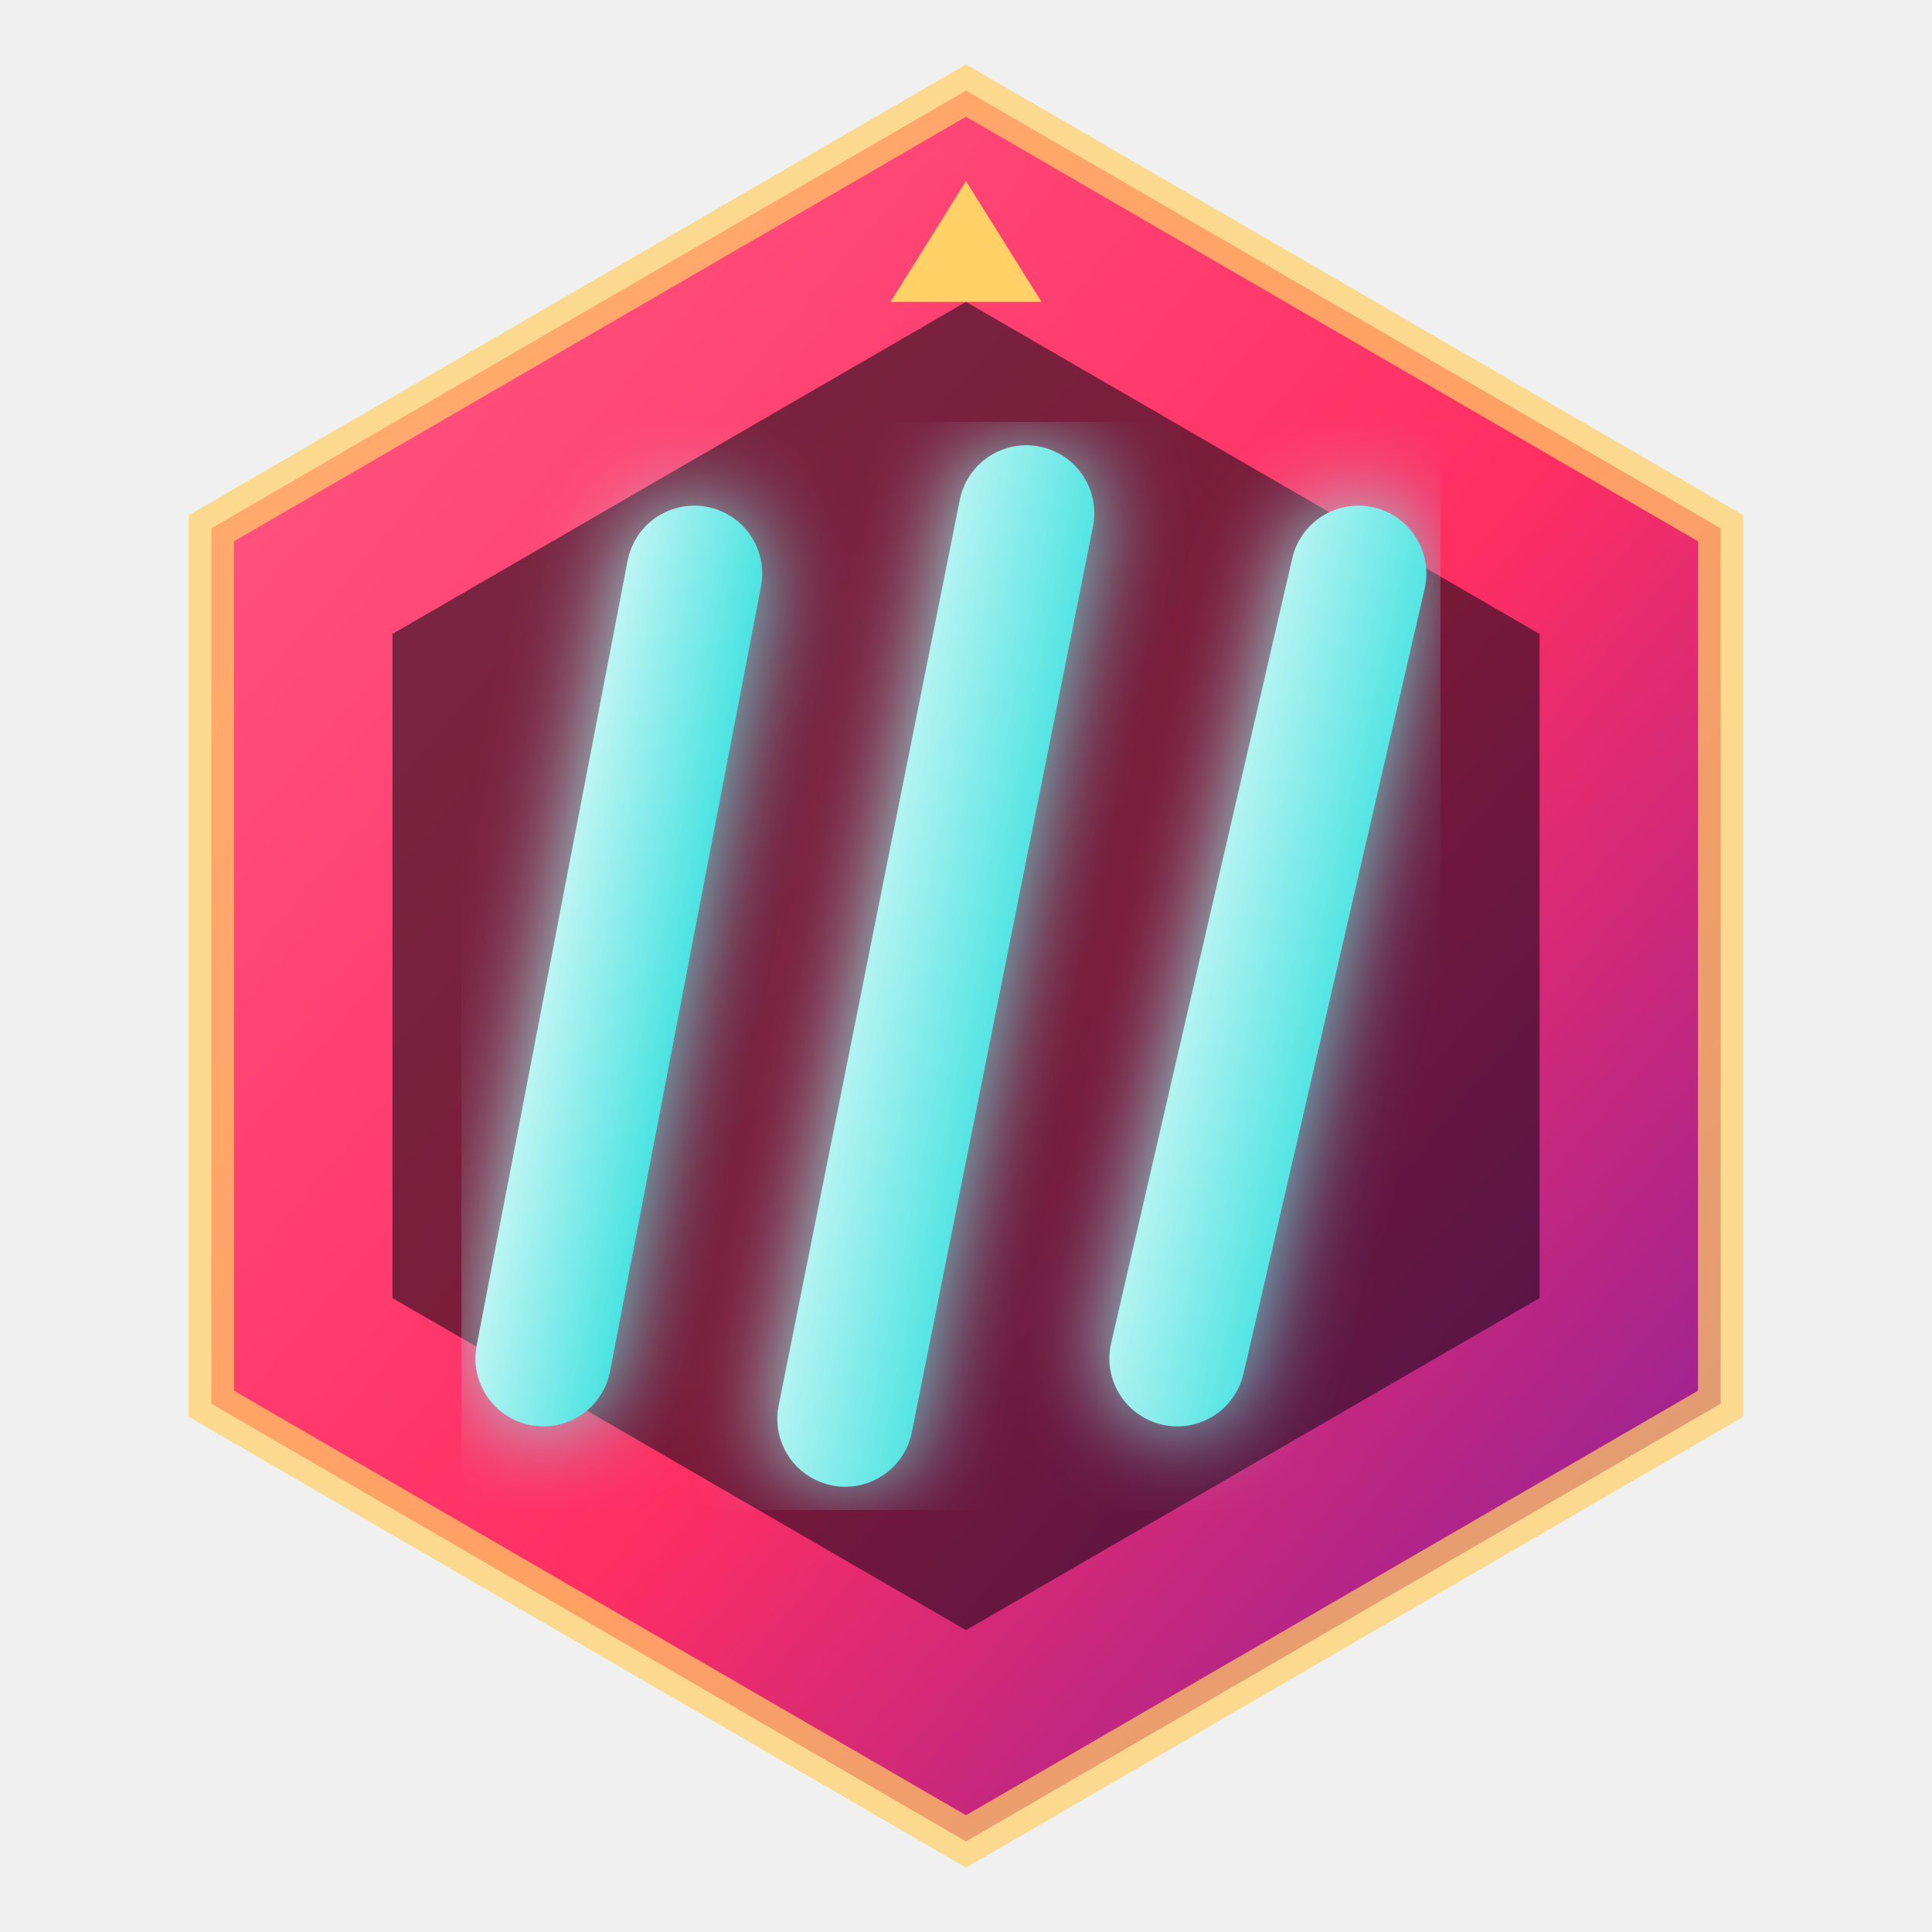
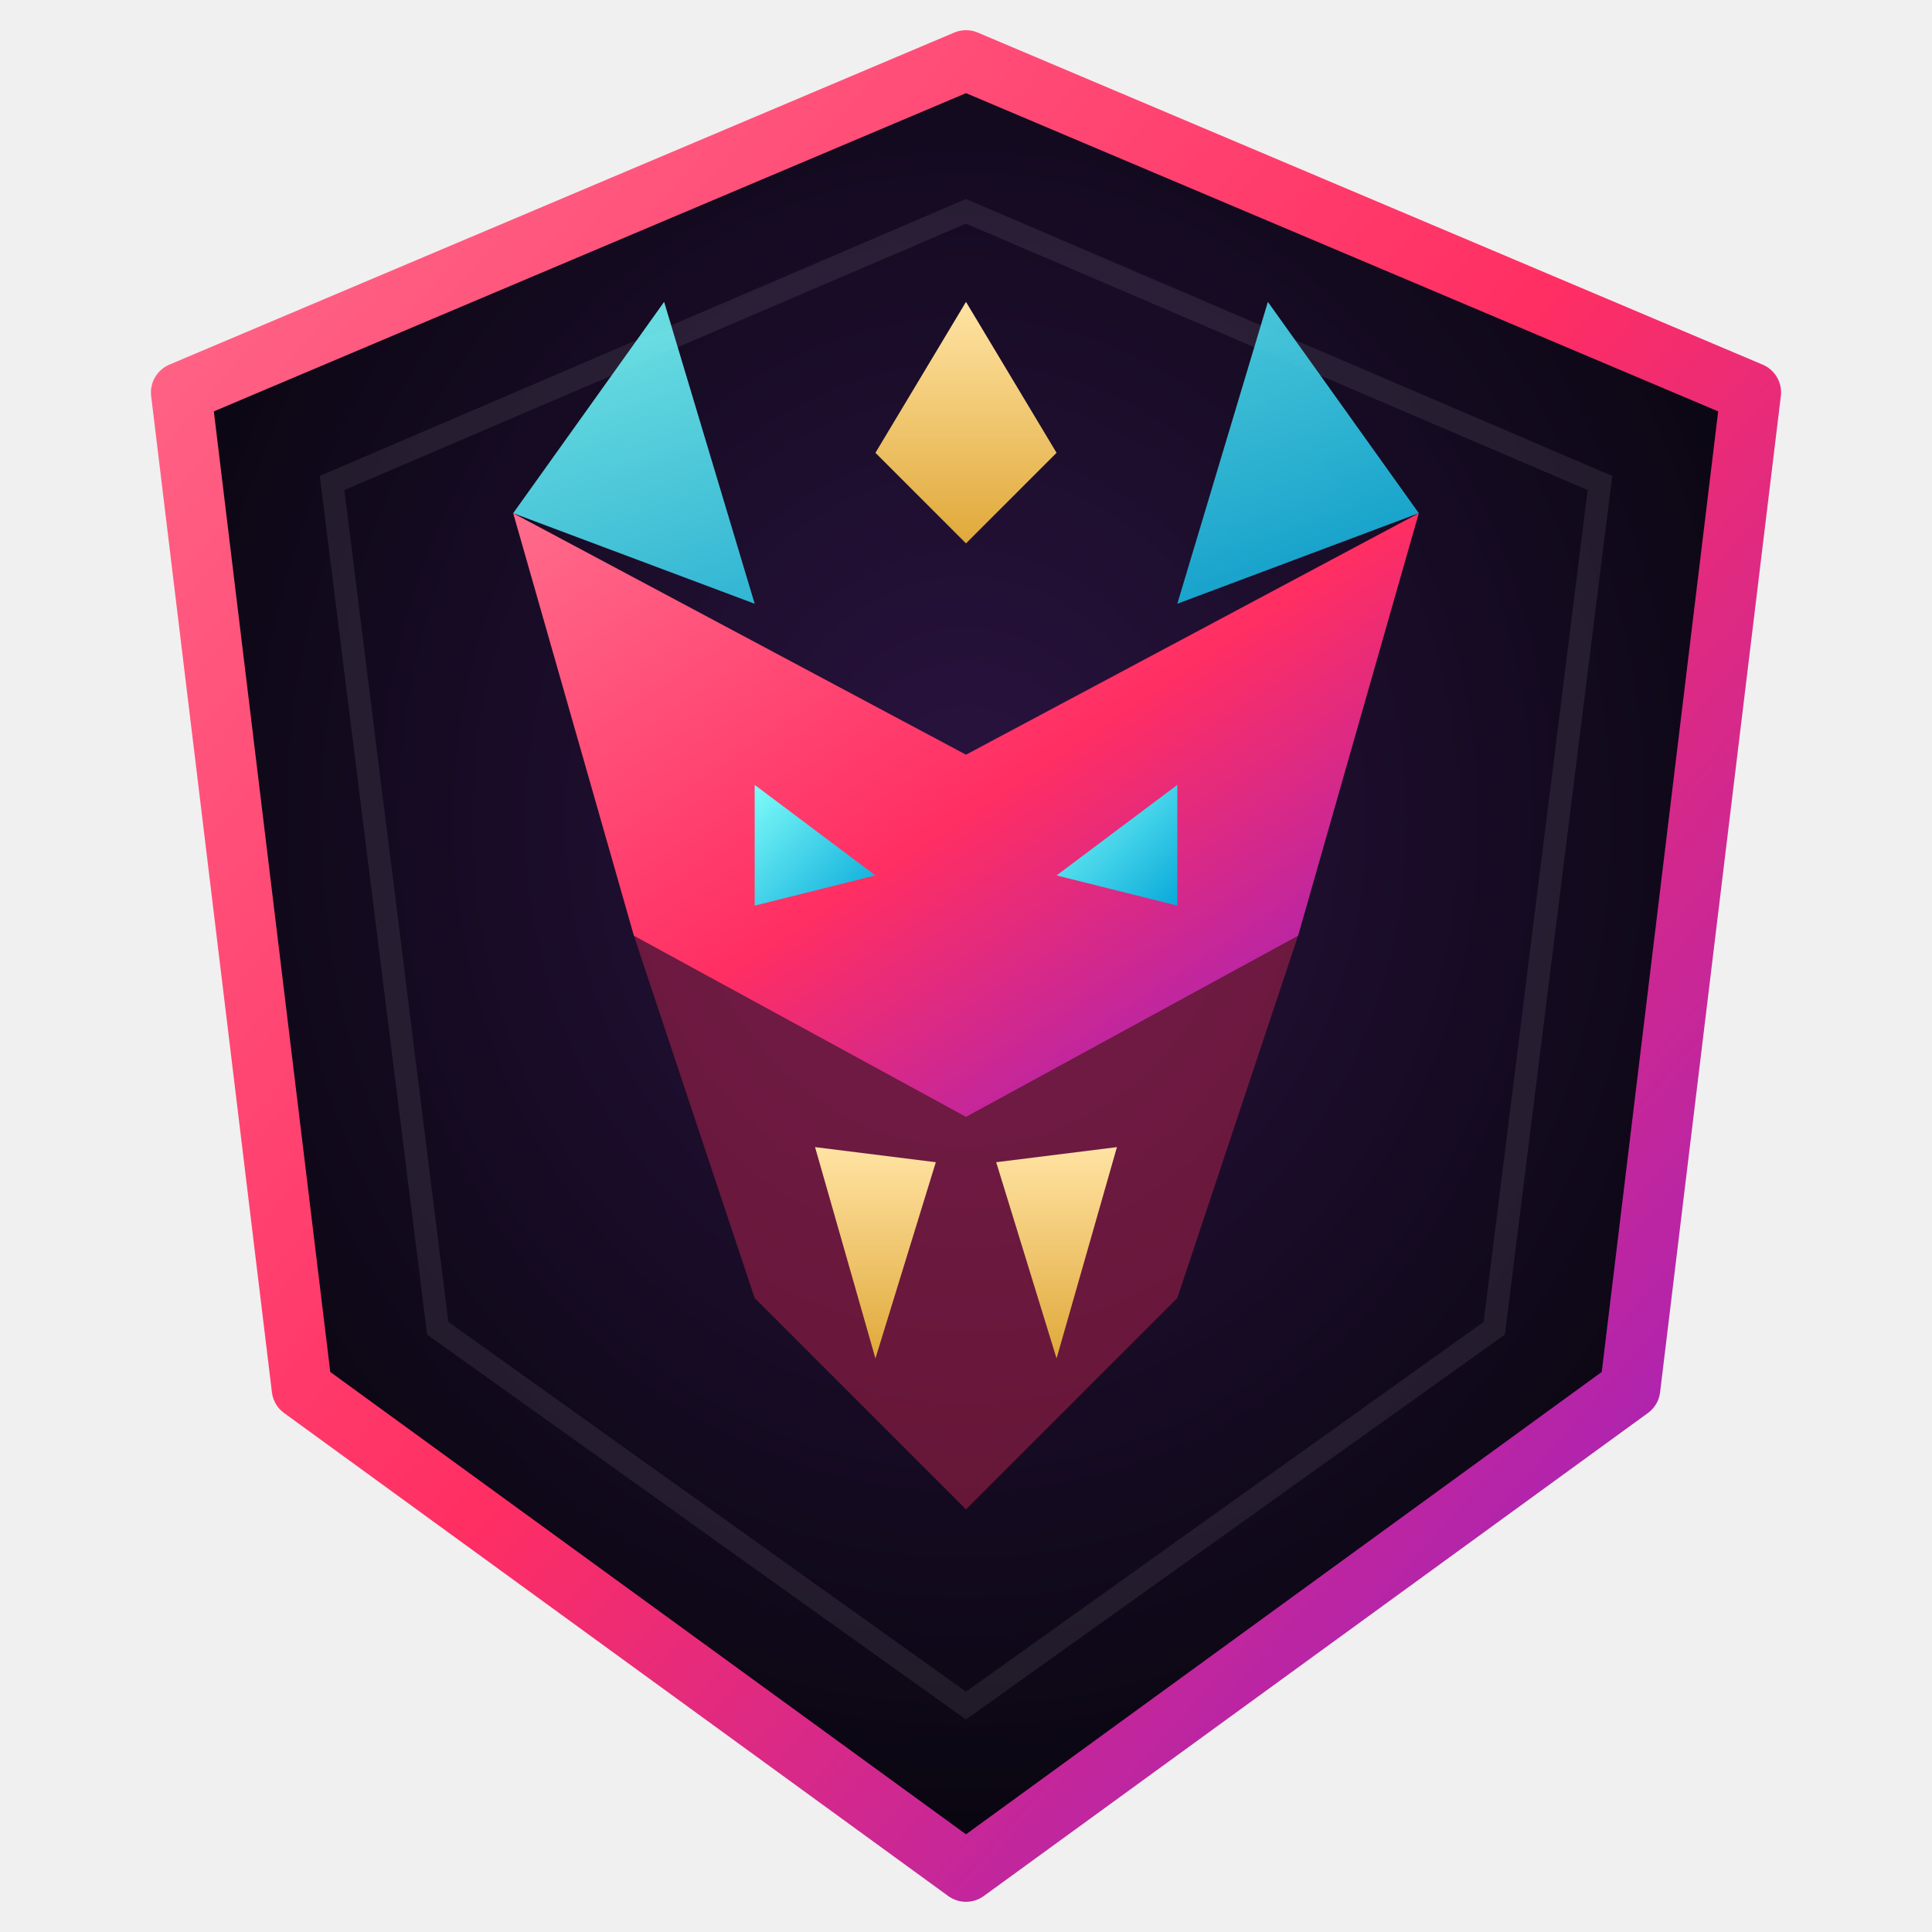
<svg xmlns="http://www.w3.org/2000/svg" viewBox="0 0 128 128" role="img" aria-label="SABI-REX">
  <defs>
-     <linearGradient id="rxg" x1="0" y1="0" x2="1" y2="1">
-       <stop offset="0" stop-color="#ff5a85" />
-       <stop offset=".55" stop-color="#ff2e63" />
-       <stop offset="1" stop-color="#7b1fa2" />
+     <linearGradient id="rxA" x1="0" y1="0" x2="1" y2="1">
+       <stop offset="0" stop-color="#ff6b8b" />
+       <stop offset=".5" stop-color="#ff2e63" />
+       <stop offset="1" stop-color="#8a1fd1" />
    </linearGradient>
-     <linearGradient id="rxc" x1="0" y1="0" x2="1" y2="1">
-       <stop offset="0" stop-color="#ffffff" />
-       <stop offset="1" stop-color="#08d9d6" />
+     <linearGradient id="rxB" x1="0" y1="0" x2="1" y2="1">
+       <stop offset="0" stop-color="#7ffcf9" />
+       <stop offset="1" stop-color="#08a9d9" />
    </linearGradient>
-     <filter id="rxs">
-       <feGaussianBlur stdDeviation="3" result="b" />
-       <feMerge>
-         <feMergeNode in="b" />
-         <feMergeNode in="SourceGraphic" />
-       </feMerge>
-     </filter>
+     <linearGradient id="rxG" x1="0" y1="0" x2="0" y2="1">
+       <stop offset="0" stop-color="#ffe3a3" />
+       <stop offset="1" stop-color="#e0a93a" />
+     </linearGradient>
+     <radialGradient id="rxH" cx=".5" cy=".42" r=".6">
+       <stop offset="0" stop-color="#2a1340" />
+       <stop offset="1" stop-color="#07050d" />
+     </radialGradient>
  </defs>
-   <path d="M64 6 114 35v58L64 122 14 93V35Z" fill="url(#rxg)" />
-   <path d="M64 6 114 35v58L64 122 14 93V35Z" fill="none" stroke="#ffd166" stroke-opacity=".7" stroke-width="3" />
-   <path d="M64 20 102 42v44L64 108 26 86V42Z" fill="#0b0914" fill-opacity=".55" />
-   <g filter="url(#rxs)" stroke="url(#rxc)" stroke-width="9" stroke-linecap="round">
-     <path d="M46 38 36 90" />
-     <path d="M68 34 56 94" />
-     <path d="M90 38 78 90" />
-   </g>
-   <path d="M64 12l5 8h-10z" fill="#ffd166" />
+   <path d="M64 4 116 26 108 92 64 124 20 92 12 26Z" fill="url(#rxH)" />
+   <path d="M64 4 116 26 108 92 64 124 20 92 12 26Z" fill="none" stroke="url(#rxA)" stroke-width="4" stroke-linejoin="round" />
+   <path d="M64 14 106 32 99 88 64 113 29 88 22 32Z" fill="none" stroke="#ffffff" stroke-opacity=".08" stroke-width="1.5" />
+   <path d="M34 34 64 50 94 34 86 62 64 74 42 62Z" fill="url(#rxA)" />
+   <path d="M42 62 64 74 86 62 78 86 64 100 50 86Z" fill="#ff2e63" fill-opacity=".35" />
+   <path d="M50 52 58 58 50 60Z" fill="url(#rxB)" />
+   <path d="M78 52 70 58 78 60Z" fill="url(#rxB)" />
+   <path d="M54 76 58 90 62 77Z" fill="url(#rxG)" />
+   <path d="M74 76 70 90 66 77Z" fill="url(#rxG)" />
+   <path d="M64 20 70 30 64 36 58 30Z" fill="url(#rxG)" />
+   <path d="M34 34 44 20 50 40Z M94 34 84 20 78 40Z" fill="url(#rxB)" fill-opacity=".9" />
</svg>
